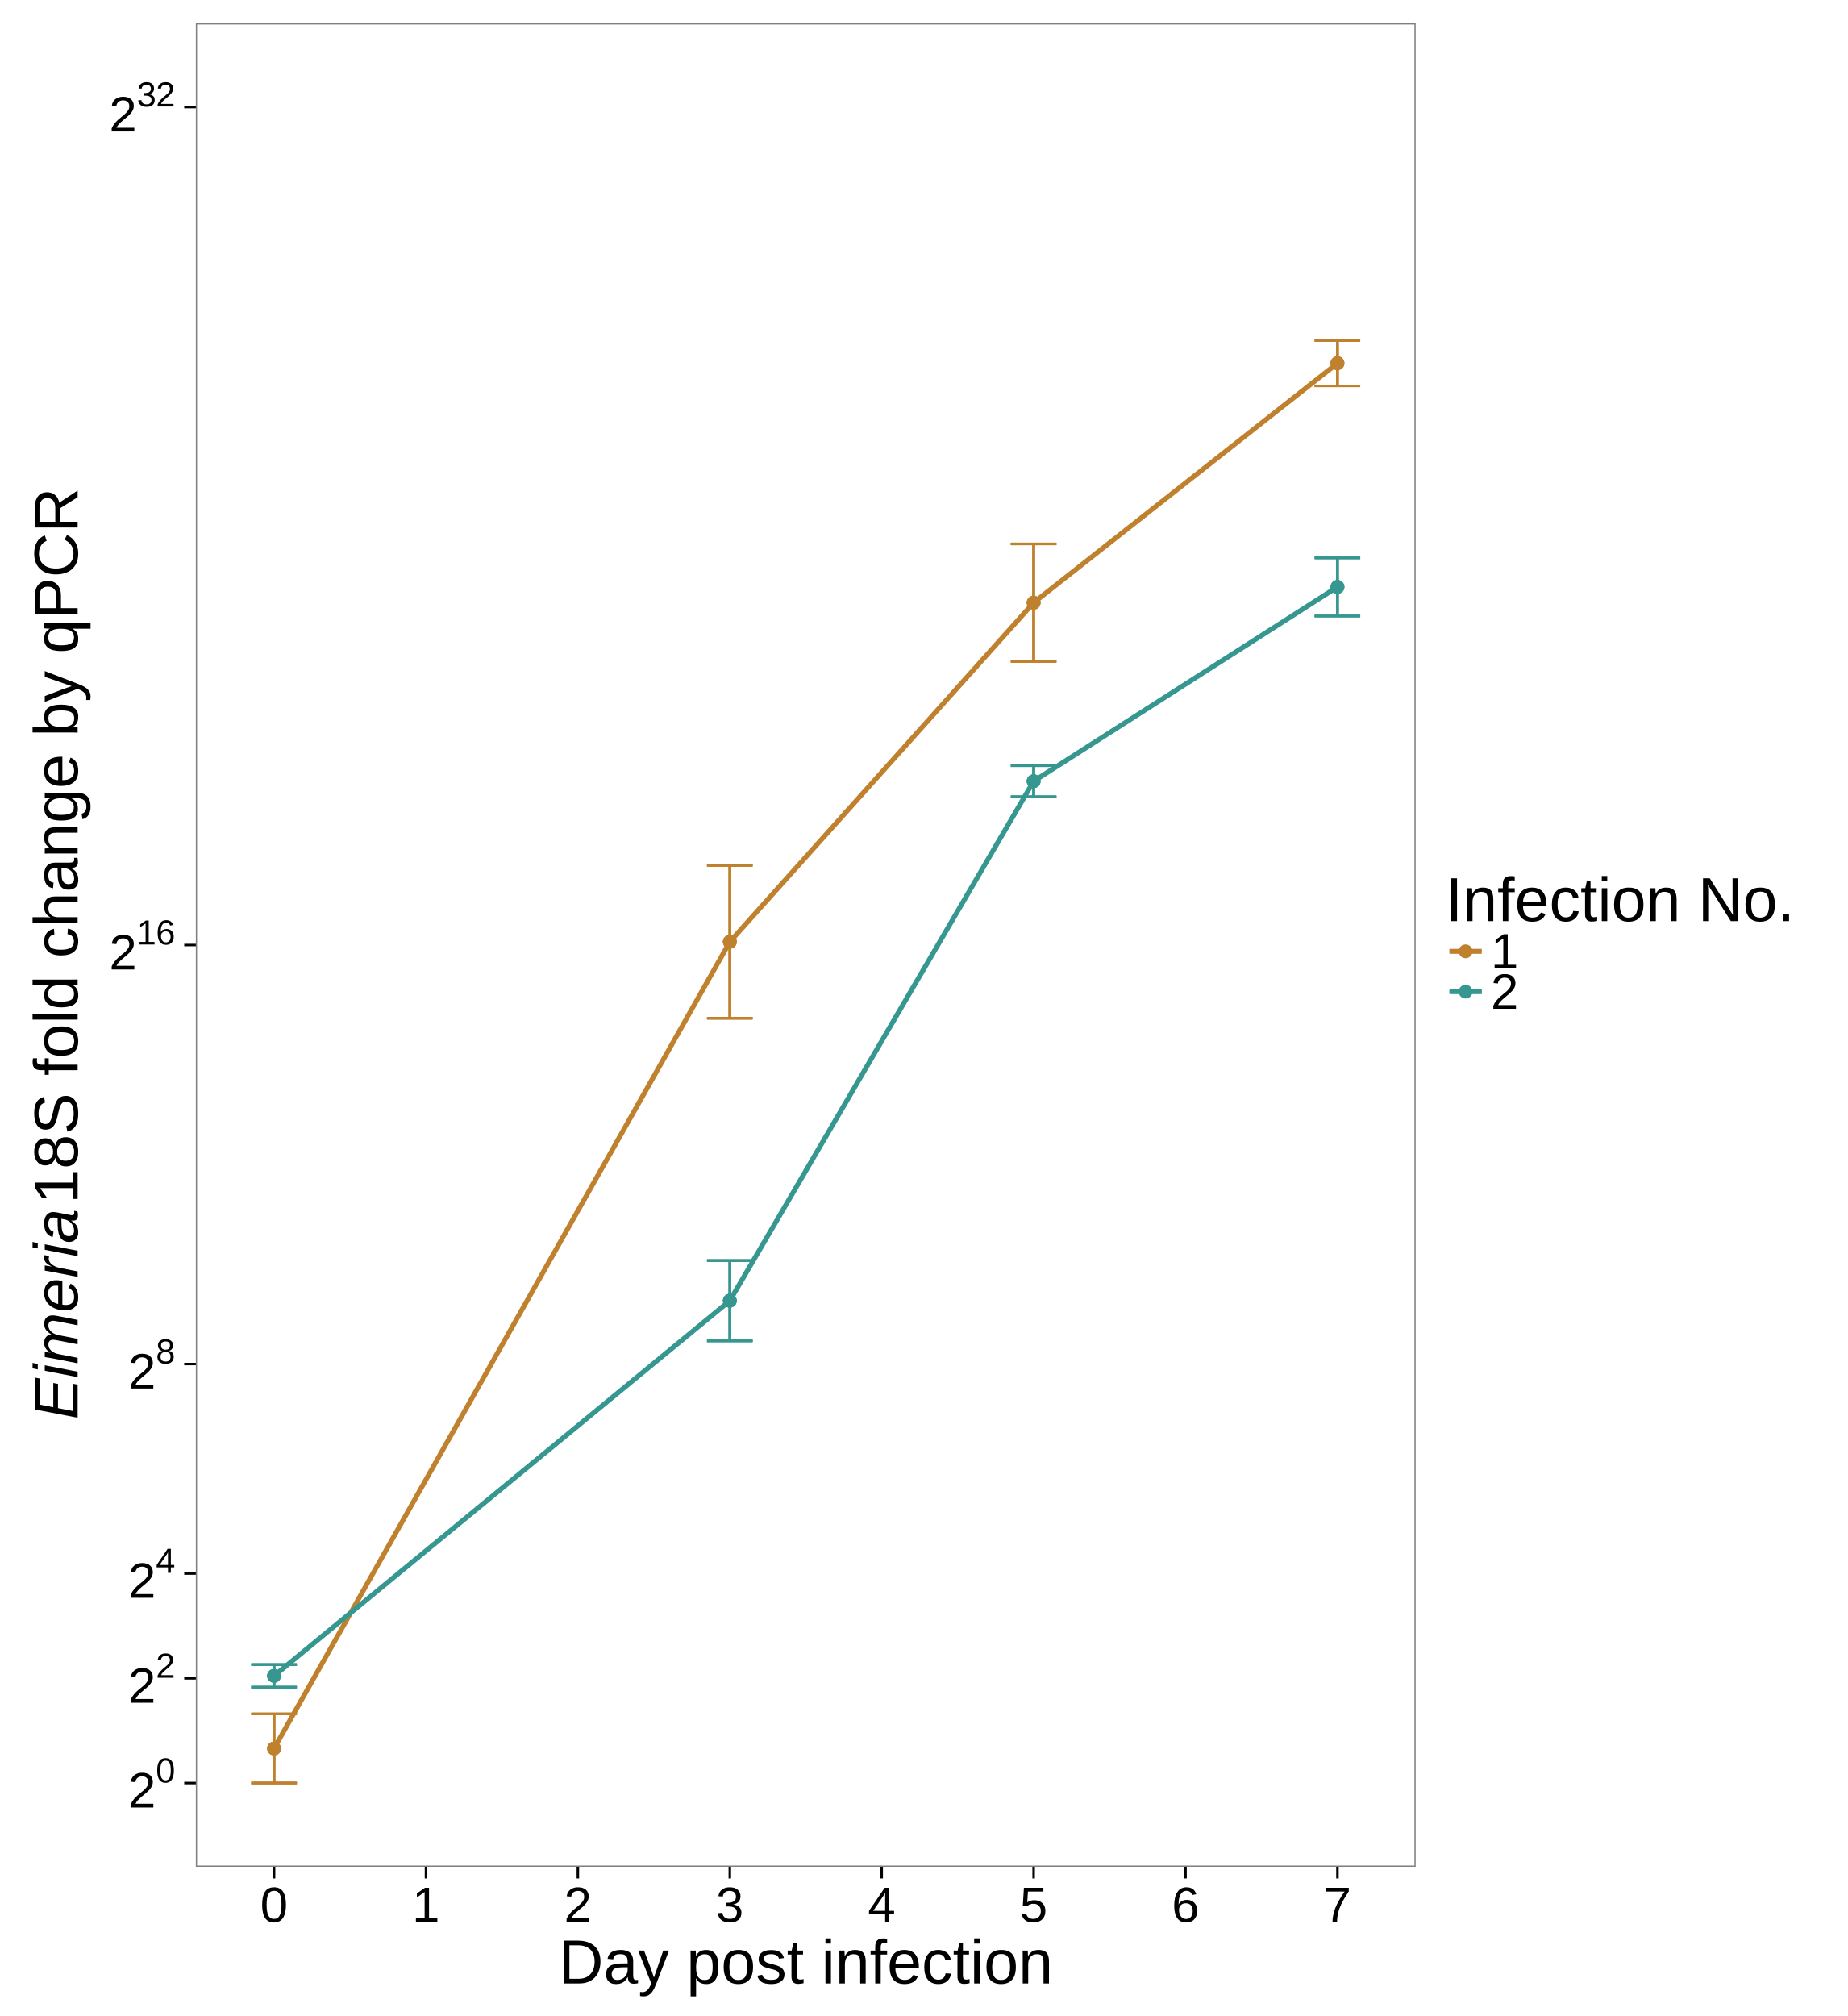
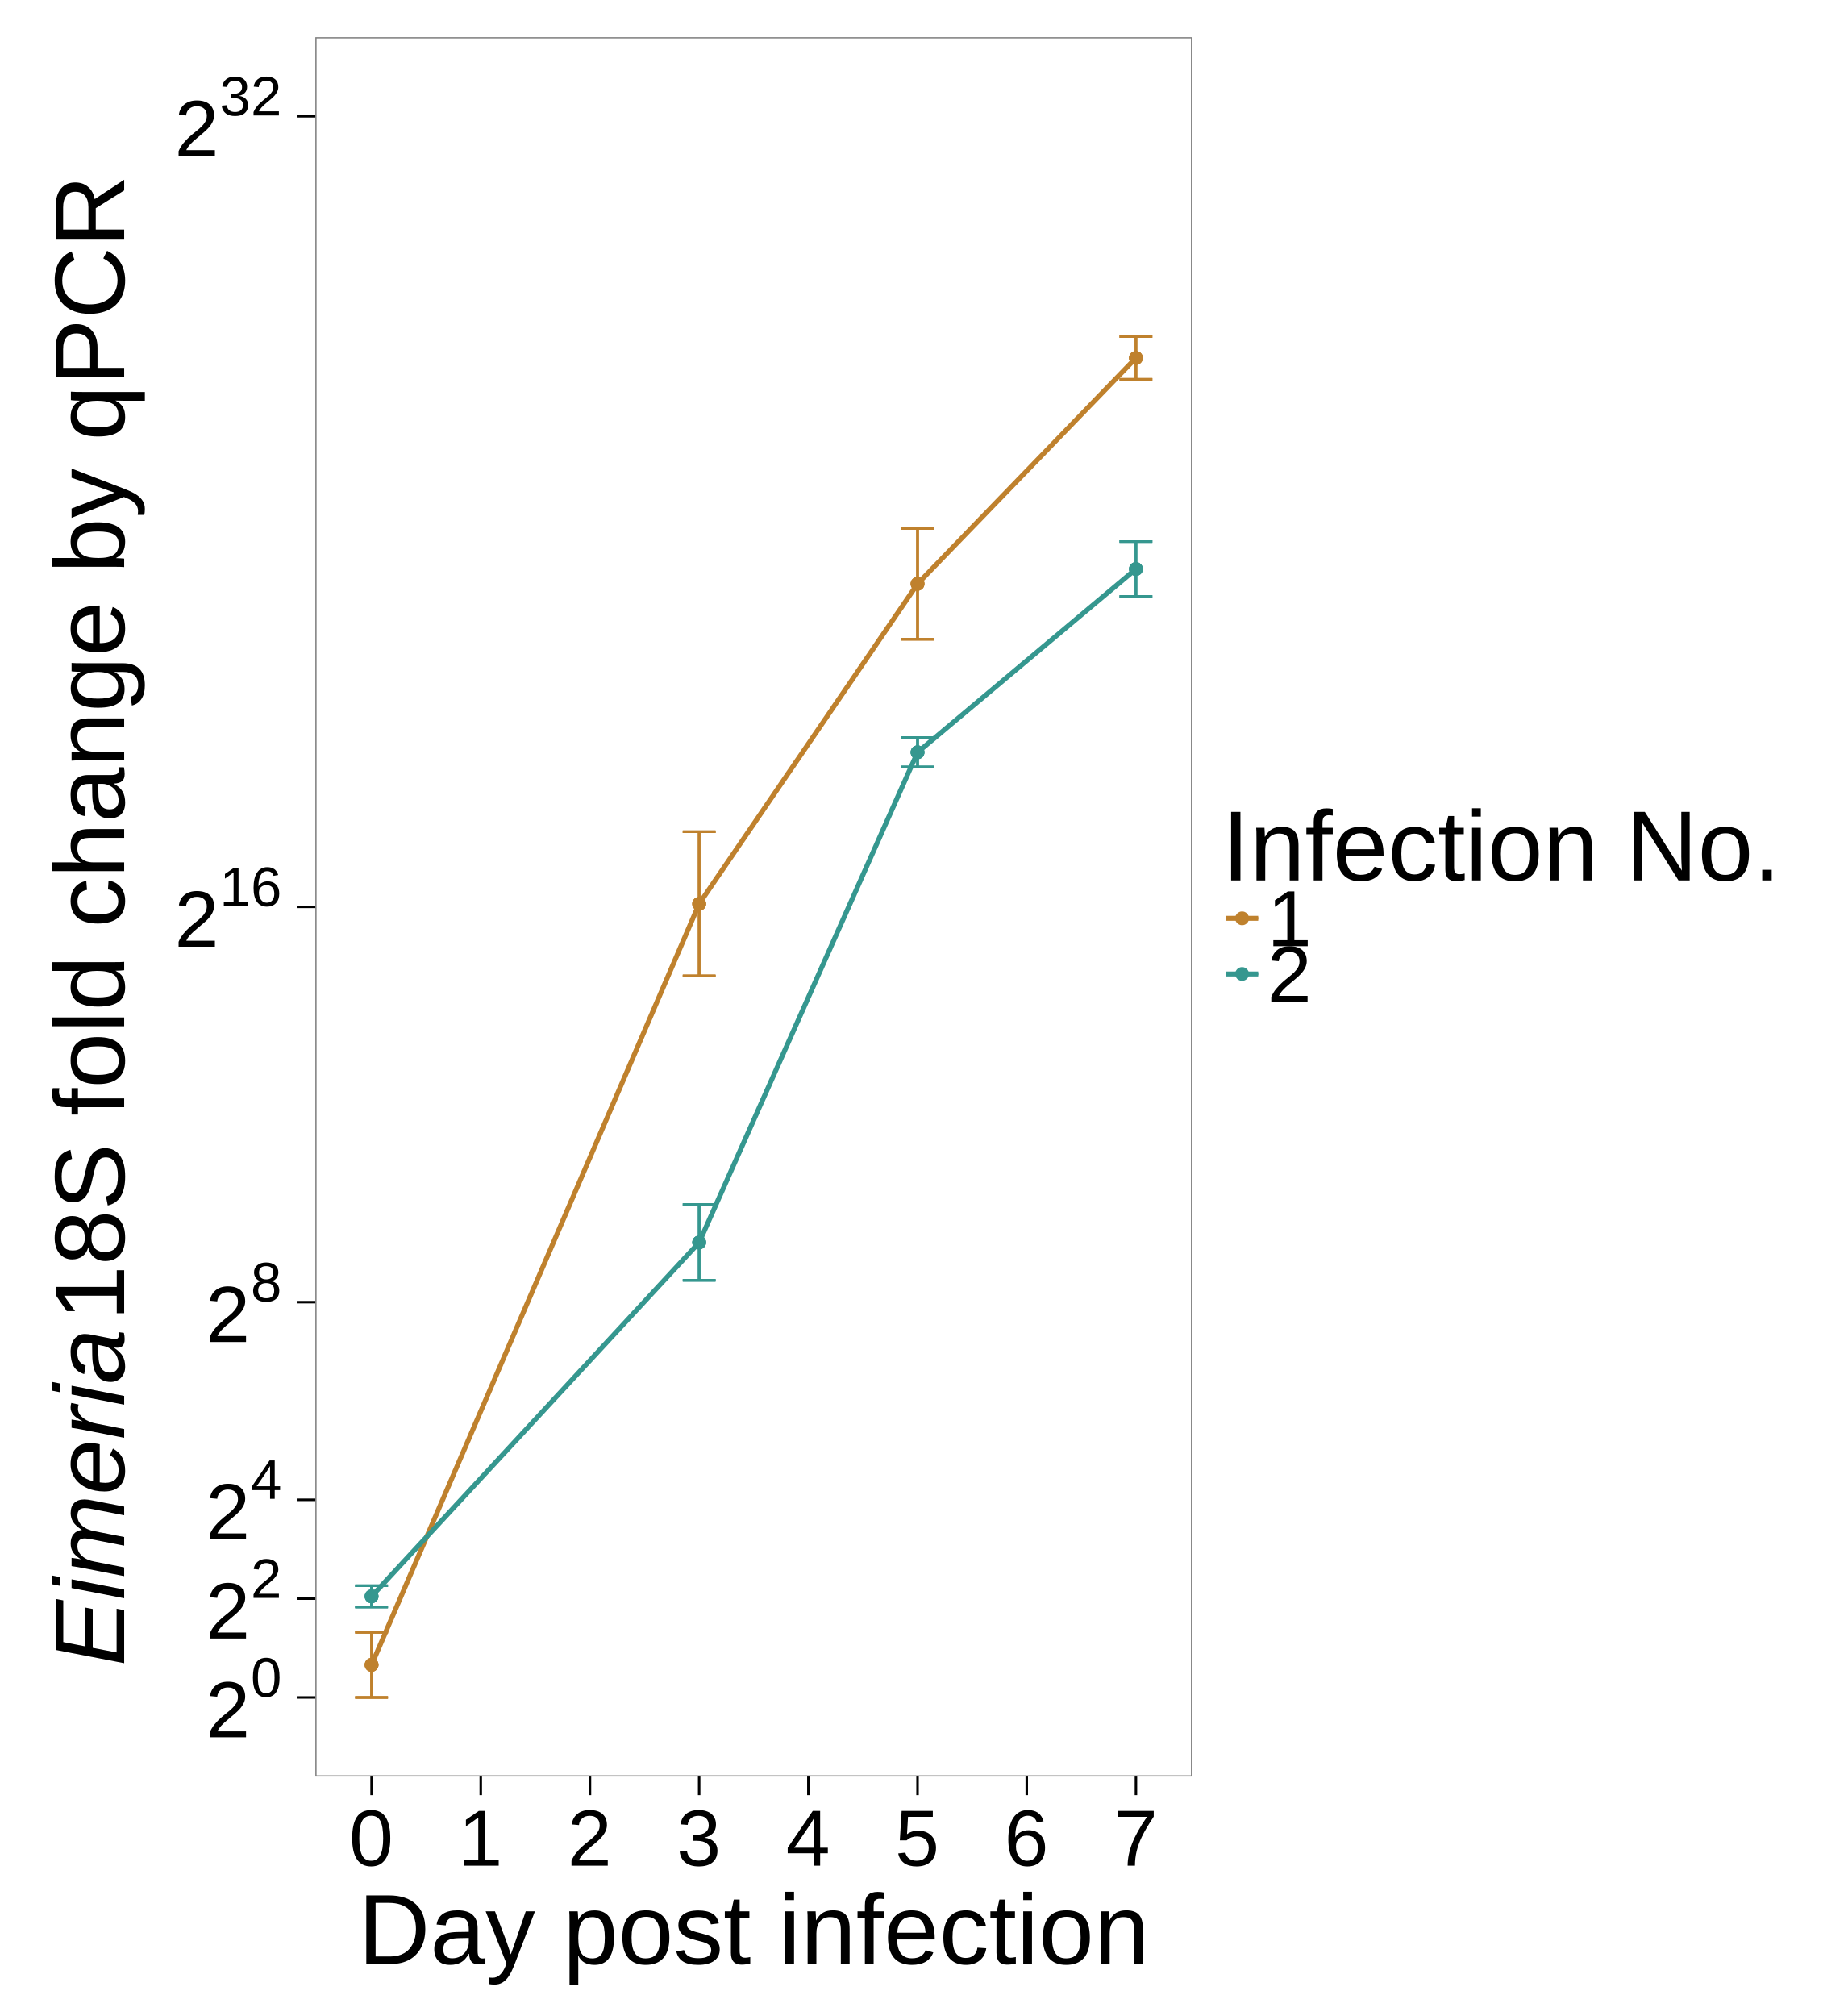
<svg xmlns="http://www.w3.org/2000/svg" viewBox="0 0 792.00 864.00">
  <defs>
    <style type="text/css">
    line, polyline, path, rect, circle {
      fill: none;
      stroke: #000000;
      stroke-linecap: round;
      stroke-linejoin: round;
      stroke-miterlimit: 10.00;
    }
  </style>
  </defs>
  <rect width="100%" height="100%" style="stroke: none; fill: #FFFFFF;" />
  <rect x="0.00" y="0.00" width="792.00" height="864.00" style="stroke-width: 1.07; stroke: #FFFFFF; fill: #FFFFFF;" />
  <defs>
    <clipPath id="cp1">
-       <rect x="83.94" y="9.96" width="522.87" height="790.11" />
+       <rect x="135.16" y="15.94" width="375.85" height="745.44" />
    </clipPath>
  </defs>
-   <rect x="83.94" y="9.96" width="522.87" height="790.11" style="stroke-width: 1.07; stroke: none; fill: #FFFFFF;" clip-path="url(#cp1)" />
-   <polyline points="107.70,734.53 127.24,734.53 " style="stroke-width: 1.07; stroke: #BF812D; stroke-linecap: butt;" clip-path="url(#cp1)" />
-   <polyline points="117.47,734.53 117.47,764.15 " style="stroke-width: 1.07; stroke: #BF812D; stroke-linecap: butt;" clip-path="url(#cp1)" />
-   <polyline points="107.70,764.15 127.24,764.15 " style="stroke-width: 1.07; stroke: #BF812D; stroke-linecap: butt;" clip-path="url(#cp1)" />
-   <polyline points="107.70,734.53 127.24,734.53 " style="stroke-width: 1.07; stroke: #BF812D; stroke-linecap: butt;" clip-path="url(#cp1)" />
-   <polyline points="117.47,734.53 117.47,764.15 " style="stroke-width: 1.07; stroke: #BF812D; stroke-linecap: butt;" clip-path="url(#cp1)" />
-   <polyline points="107.70,764.15 127.24,764.15 " style="stroke-width: 1.07; stroke: #BF812D; stroke-linecap: butt;" clip-path="url(#cp1)" />
-   <polyline points="107.70,734.53 127.24,734.53 " style="stroke-width: 1.07; stroke: #BF812D; stroke-linecap: butt;" clip-path="url(#cp1)" />
-   <polyline points="117.47,734.53 117.47,764.15 " style="stroke-width: 1.07; stroke: #BF812D; stroke-linecap: butt;" clip-path="url(#cp1)" />
-   <polyline points="107.70,764.15 127.24,764.15 " style="stroke-width: 1.07; stroke: #BF812D; stroke-linecap: butt;" clip-path="url(#cp1)" />
-   <polyline points="107.70,713.39 127.24,713.39 " style="stroke-width: 1.07; stroke: #35978F; stroke-linecap: butt;" clip-path="url(#cp1)" />
-   <polyline points="117.47,713.39 117.47,723.06 " style="stroke-width: 1.07; stroke: #35978F; stroke-linecap: butt;" clip-path="url(#cp1)" />
-   <polyline points="107.70,723.06 127.24,723.06 " style="stroke-width: 1.07; stroke: #35978F; stroke-linecap: butt;" clip-path="url(#cp1)" />
-   <polyline points="107.70,713.39 127.24,713.39 " style="stroke-width: 1.07; stroke: #35978F; stroke-linecap: butt;" clip-path="url(#cp1)" />
-   <polyline points="117.47,713.39 117.47,723.06 " style="stroke-width: 1.07; stroke: #35978F; stroke-linecap: butt;" clip-path="url(#cp1)" />
-   <polyline points="107.70,723.06 127.24,723.06 " style="stroke-width: 1.07; stroke: #35978F; stroke-linecap: butt;" clip-path="url(#cp1)" />
-   <polyline points="107.70,713.39 127.24,713.39 " style="stroke-width: 1.07; stroke: #35978F; stroke-linecap: butt;" clip-path="url(#cp1)" />
-   <polyline points="117.47,713.39 117.47,723.06 " style="stroke-width: 1.07; stroke: #35978F; stroke-linecap: butt;" clip-path="url(#cp1)" />
-   <polyline points="107.70,723.06 127.24,723.06 " style="stroke-width: 1.07; stroke: #35978F; stroke-linecap: butt;" clip-path="url(#cp1)" />
-   <polyline points="303.05,370.89 322.58,370.89 " style="stroke-width: 1.07; stroke: #BF812D; stroke-linecap: butt;" clip-path="url(#cp1)" />
-   <polyline points="312.82,370.89 312.82,436.40 " style="stroke-width: 1.07; stroke: #BF812D; stroke-linecap: butt;" clip-path="url(#cp1)" />
-   <polyline points="303.05,436.40 322.58,436.40 " style="stroke-width: 1.07; stroke: #BF812D; stroke-linecap: butt;" clip-path="url(#cp1)" />
-   <polyline points="303.05,370.89 322.58,370.89 " style="stroke-width: 1.07; stroke: #BF812D; stroke-linecap: butt;" clip-path="url(#cp1)" />
-   <polyline points="312.82,370.89 312.82,436.40 " style="stroke-width: 1.07; stroke: #BF812D; stroke-linecap: butt;" clip-path="url(#cp1)" />
-   <polyline points="303.05,436.40 322.58,436.40 " style="stroke-width: 1.07; stroke: #BF812D; stroke-linecap: butt;" clip-path="url(#cp1)" />
-   <polyline points="303.05,370.89 322.58,370.89 " style="stroke-width: 1.07; stroke: #BF812D; stroke-linecap: butt;" clip-path="url(#cp1)" />
-   <polyline points="312.82,370.89 312.82,436.40 " style="stroke-width: 1.07; stroke: #BF812D; stroke-linecap: butt;" clip-path="url(#cp1)" />
-   <polyline points="303.05,436.40 322.58,436.40 " style="stroke-width: 1.07; stroke: #BF812D; stroke-linecap: butt;" clip-path="url(#cp1)" />
-   <polyline points="303.05,540.24 322.58,540.24 " style="stroke-width: 1.07; stroke: #35978F; stroke-linecap: butt;" clip-path="url(#cp1)" />
-   <polyline points="312.82,540.24 312.82,574.67 " style="stroke-width: 1.07; stroke: #35978F; stroke-linecap: butt;" clip-path="url(#cp1)" />
-   <polyline points="303.05,574.67 322.58,574.67 " style="stroke-width: 1.07; stroke: #35978F; stroke-linecap: butt;" clip-path="url(#cp1)" />
-   <polyline points="303.05,540.24 322.58,540.24 " style="stroke-width: 1.07; stroke: #35978F; stroke-linecap: butt;" clip-path="url(#cp1)" />
-   <polyline points="312.82,540.24 312.82,574.67 " style="stroke-width: 1.07; stroke: #35978F; stroke-linecap: butt;" clip-path="url(#cp1)" />
-   <polyline points="303.05,574.67 322.58,574.67 " style="stroke-width: 1.07; stroke: #35978F; stroke-linecap: butt;" clip-path="url(#cp1)" />
-   <polyline points="303.05,540.24 322.58,540.24 " style="stroke-width: 1.07; stroke: #35978F; stroke-linecap: butt;" clip-path="url(#cp1)" />
-   <polyline points="312.82,540.24 312.82,574.67 " style="stroke-width: 1.07; stroke: #35978F; stroke-linecap: butt;" clip-path="url(#cp1)" />
-   <polyline points="303.05,574.67 322.58,574.67 " style="stroke-width: 1.07; stroke: #35978F; stroke-linecap: butt;" clip-path="url(#cp1)" />
-   <polyline points="433.28,233.11 452.81,233.11 " style="stroke-width: 1.07; stroke: #BF812D; stroke-linecap: butt;" clip-path="url(#cp1)" />
-   <polyline points="443.05,233.11 443.05,283.46 " style="stroke-width: 1.07; stroke: #BF812D; stroke-linecap: butt;" clip-path="url(#cp1)" />
-   <polyline points="433.28,283.46 452.81,283.46 " style="stroke-width: 1.07; stroke: #BF812D; stroke-linecap: butt;" clip-path="url(#cp1)" />
-   <polyline points="433.28,233.11 452.81,233.11 " style="stroke-width: 1.07; stroke: #BF812D; stroke-linecap: butt;" clip-path="url(#cp1)" />
-   <polyline points="443.05,233.11 443.05,283.46 " style="stroke-width: 1.07; stroke: #BF812D; stroke-linecap: butt;" clip-path="url(#cp1)" />
-   <polyline points="433.28,283.46 452.81,283.46 " style="stroke-width: 1.07; stroke: #BF812D; stroke-linecap: butt;" clip-path="url(#cp1)" />
-   <polyline points="433.28,233.11 452.81,233.11 " style="stroke-width: 1.07; stroke: #BF812D; stroke-linecap: butt;" clip-path="url(#cp1)" />
-   <polyline points="443.05,233.11 443.05,283.46 " style="stroke-width: 1.07; stroke: #BF812D; stroke-linecap: butt;" clip-path="url(#cp1)" />
-   <polyline points="433.28,283.46 452.81,283.46 " style="stroke-width: 1.07; stroke: #BF812D; stroke-linecap: butt;" clip-path="url(#cp1)" />
-   <polyline points="433.28,328.15 452.81,328.15 " style="stroke-width: 1.07; stroke: #35978F; stroke-linecap: butt;" clip-path="url(#cp1)" />
-   <polyline points="443.05,328.15 443.05,341.47 " style="stroke-width: 1.07; stroke: #35978F; stroke-linecap: butt;" clip-path="url(#cp1)" />
-   <polyline points="433.28,341.47 452.81,341.47 " style="stroke-width: 1.07; stroke: #35978F; stroke-linecap: butt;" clip-path="url(#cp1)" />
-   <polyline points="433.28,328.15 452.81,328.15 " style="stroke-width: 1.07; stroke: #35978F; stroke-linecap: butt;" clip-path="url(#cp1)" />
-   <polyline points="443.05,328.15 443.05,341.47 " style="stroke-width: 1.07; stroke: #35978F; stroke-linecap: butt;" clip-path="url(#cp1)" />
-   <polyline points="433.28,341.47 452.81,341.47 " style="stroke-width: 1.07; stroke: #35978F; stroke-linecap: butt;" clip-path="url(#cp1)" />
-   <polyline points="433.28,328.15 452.81,328.15 " style="stroke-width: 1.07; stroke: #35978F; stroke-linecap: butt;" clip-path="url(#cp1)" />
-   <polyline points="443.05,328.15 443.05,341.47 " style="stroke-width: 1.07; stroke: #35978F; stroke-linecap: butt;" clip-path="url(#cp1)" />
-   <polyline points="433.28,341.47 452.81,341.47 " style="stroke-width: 1.07; stroke: #35978F; stroke-linecap: butt;" clip-path="url(#cp1)" />
-   <polyline points="563.51,145.96 583.04,145.96 " style="stroke-width: 1.07; stroke: #BF812D; stroke-linecap: butt;" clip-path="url(#cp1)" />
-   <polyline points="573.28,145.96 573.28,165.38 " style="stroke-width: 1.07; stroke: #BF812D; stroke-linecap: butt;" clip-path="url(#cp1)" />
-   <polyline points="563.51,165.38 583.04,165.38 " style="stroke-width: 1.07; stroke: #BF812D; stroke-linecap: butt;" clip-path="url(#cp1)" />
-   <polyline points="563.51,145.96 583.04,145.96 " style="stroke-width: 1.07; stroke: #BF812D; stroke-linecap: butt;" clip-path="url(#cp1)" />
-   <polyline points="573.28,145.96 573.28,165.38 " style="stroke-width: 1.07; stroke: #BF812D; stroke-linecap: butt;" clip-path="url(#cp1)" />
-   <polyline points="563.51,165.38 583.04,165.38 " style="stroke-width: 1.07; stroke: #BF812D; stroke-linecap: butt;" clip-path="url(#cp1)" />
-   <polyline points="563.51,145.96 583.04,145.96 " style="stroke-width: 1.07; stroke: #BF812D; stroke-linecap: butt;" clip-path="url(#cp1)" />
-   <polyline points="573.28,145.96 573.28,165.38 " style="stroke-width: 1.07; stroke: #BF812D; stroke-linecap: butt;" clip-path="url(#cp1)" />
-   <polyline points="563.51,165.38 583.04,165.38 " style="stroke-width: 1.07; stroke: #BF812D; stroke-linecap: butt;" clip-path="url(#cp1)" />
-   <polyline points="563.51,239.07 583.04,239.07 " style="stroke-width: 1.07; stroke: #35978F; stroke-linecap: butt;" clip-path="url(#cp1)" />
-   <polyline points="573.28,239.07 573.28,264.02 " style="stroke-width: 1.07; stroke: #35978F; stroke-linecap: butt;" clip-path="url(#cp1)" />
-   <polyline points="563.51,264.02 583.04,264.02 " style="stroke-width: 1.07; stroke: #35978F; stroke-linecap: butt;" clip-path="url(#cp1)" />
-   <polyline points="563.51,239.07 583.04,239.07 " style="stroke-width: 1.07; stroke: #35978F; stroke-linecap: butt;" clip-path="url(#cp1)" />
-   <polyline points="573.28,239.07 573.28,264.02 " style="stroke-width: 1.07; stroke: #35978F; stroke-linecap: butt;" clip-path="url(#cp1)" />
-   <polyline points="563.51,264.02 583.04,264.02 " style="stroke-width: 1.07; stroke: #35978F; stroke-linecap: butt;" clip-path="url(#cp1)" />
-   <polyline points="563.51,239.07 583.04,239.07 " style="stroke-width: 1.07; stroke: #35978F; stroke-linecap: butt;" clip-path="url(#cp1)" />
-   <polyline points="573.28,239.07 573.28,264.02 " style="stroke-width: 1.07; stroke: #35978F; stroke-linecap: butt;" clip-path="url(#cp1)" />
-   <polyline points="563.51,264.02 583.04,264.02 " style="stroke-width: 1.07; stroke: #35978F; stroke-linecap: butt;" clip-path="url(#cp1)" />
-   <circle cx="117.47" cy="749.34" r="1.95pt" style="stroke-width: 0.71; stroke: #BF812D; fill: #BF812D;" clip-path="url(#cp1)" />
-   <circle cx="117.47" cy="749.34" r="1.95pt" style="stroke-width: 0.71; stroke: #BF812D; fill: #BF812D;" clip-path="url(#cp1)" />
-   <circle cx="117.47" cy="749.34" r="1.95pt" style="stroke-width: 0.71; stroke: #BF812D; fill: #BF812D;" clip-path="url(#cp1)" />
-   <circle cx="117.47" cy="718.22" r="1.95pt" style="stroke-width: 0.71; stroke: #35978F; fill: #35978F;" clip-path="url(#cp1)" />
-   <circle cx="117.47" cy="718.22" r="1.95pt" style="stroke-width: 0.71; stroke: #35978F; fill: #35978F;" clip-path="url(#cp1)" />
-   <circle cx="117.47" cy="718.22" r="1.95pt" style="stroke-width: 0.71; stroke: #35978F; fill: #35978F;" clip-path="url(#cp1)" />
-   <circle cx="312.82" cy="403.65" r="1.95pt" style="stroke-width: 0.71; stroke: #BF812D; fill: #BF812D;" clip-path="url(#cp1)" />
-   <circle cx="312.82" cy="403.65" r="1.95pt" style="stroke-width: 0.71; stroke: #BF812D; fill: #BF812D;" clip-path="url(#cp1)" />
-   <circle cx="312.82" cy="403.65" r="1.95pt" style="stroke-width: 0.71; stroke: #BF812D; fill: #BF812D;" clip-path="url(#cp1)" />
-   <circle cx="312.82" cy="557.46" r="1.95pt" style="stroke-width: 0.71; stroke: #35978F; fill: #35978F;" clip-path="url(#cp1)" />
-   <circle cx="312.82" cy="557.46" r="1.95pt" style="stroke-width: 0.71; stroke: #35978F; fill: #35978F;" clip-path="url(#cp1)" />
-   <circle cx="312.82" cy="557.46" r="1.95pt" style="stroke-width: 0.71; stroke: #35978F; fill: #35978F;" clip-path="url(#cp1)" />
-   <circle cx="443.05" cy="258.29" r="1.95pt" style="stroke-width: 0.71; stroke: #BF812D; fill: #BF812D;" clip-path="url(#cp1)" />
-   <circle cx="443.05" cy="258.29" r="1.95pt" style="stroke-width: 0.71; stroke: #BF812D; fill: #BF812D;" clip-path="url(#cp1)" />
-   <circle cx="443.05" cy="258.29" r="1.95pt" style="stroke-width: 0.71; stroke: #BF812D; fill: #BF812D;" clip-path="url(#cp1)" />
-   <circle cx="443.05" cy="334.81" r="1.95pt" style="stroke-width: 0.71; stroke: #35978F; fill: #35978F;" clip-path="url(#cp1)" />
-   <circle cx="443.05" cy="334.81" r="1.95pt" style="stroke-width: 0.71; stroke: #35978F; fill: #35978F;" clip-path="url(#cp1)" />
-   <circle cx="443.05" cy="334.81" r="1.95pt" style="stroke-width: 0.71; stroke: #35978F; fill: #35978F;" clip-path="url(#cp1)" />
-   <circle cx="573.28" cy="155.67" r="1.95pt" style="stroke-width: 0.71; stroke: #BF812D; fill: #BF812D;" clip-path="url(#cp1)" />
-   <circle cx="573.28" cy="155.67" r="1.95pt" style="stroke-width: 0.71; stroke: #BF812D; fill: #BF812D;" clip-path="url(#cp1)" />
-   <circle cx="573.28" cy="155.67" r="1.95pt" style="stroke-width: 0.71; stroke: #BF812D; fill: #BF812D;" clip-path="url(#cp1)" />
-   <circle cx="573.28" cy="251.54" r="1.95pt" style="stroke-width: 0.71; stroke: #35978F; fill: #35978F;" clip-path="url(#cp1)" />
-   <circle cx="573.28" cy="251.54" r="1.95pt" style="stroke-width: 0.71; stroke: #35978F; fill: #35978F;" clip-path="url(#cp1)" />
-   <circle cx="573.28" cy="251.54" r="1.95pt" style="stroke-width: 0.71; stroke: #35978F; fill: #35978F;" clip-path="url(#cp1)" />
-   <polyline points="117.47,749.34 117.47,749.34 117.47,749.34 312.82,403.65 312.82,403.65 312.82,403.65 443.05,258.29 443.05,258.29 443.05,258.29 573.28,155.67 573.28,155.67 573.28,155.67 " style="stroke-width: 2.13; stroke: #BF812D; stroke-linecap: butt;" clip-path="url(#cp1)" />
-   <polyline points="117.47,718.22 117.47,718.22 117.47,718.22 312.82,557.46 312.82,557.46 312.82,557.46 443.05,334.81 443.05,334.81 443.05,334.81 573.28,251.54 573.28,251.54 573.28,251.54 " style="stroke-width: 2.13; stroke: #35978F; stroke-linecap: butt;" clip-path="url(#cp1)" />
-   <rect x="83.94" y="9.96" width="522.87" height="790.11" style="stroke-width: 1.07; stroke: #7F7F7F;" clip-path="url(#cp1)" />
+   <rect x="135.16" y="15.94" width="375.85" height="745.44" style="stroke-width: 1.07; stroke: none; fill: #FFFFFF;" clip-path="url(#cp1)" />
+   <polyline points="152.24,699.54 166.29,699.54 " style="stroke-width: 1.07; stroke: #BF812D; stroke-linecap: butt;" clip-path="url(#cp1)" />
+   <polyline points="159.27,699.54 159.27,727.49 " style="stroke-width: 1.07; stroke: #BF812D; stroke-linecap: butt;" clip-path="url(#cp1)" />
+   <polyline points="152.24,727.49 166.29,727.49 " style="stroke-width: 1.07; stroke: #BF812D; stroke-linecap: butt;" clip-path="url(#cp1)" />
+   <polyline points="152.24,699.54 166.29,699.54 " style="stroke-width: 1.07; stroke: #BF812D; stroke-linecap: butt;" clip-path="url(#cp1)" />
+   <polyline points="159.27,699.54 159.27,727.49 " style="stroke-width: 1.07; stroke: #BF812D; stroke-linecap: butt;" clip-path="url(#cp1)" />
+   <polyline points="152.24,727.49 166.29,727.49 " style="stroke-width: 1.07; stroke: #BF812D; stroke-linecap: butt;" clip-path="url(#cp1)" />
+   <polyline points="152.24,699.54 166.29,699.54 " style="stroke-width: 1.07; stroke: #BF812D; stroke-linecap: butt;" clip-path="url(#cp1)" />
+   <polyline points="159.27,699.54 159.27,727.49 " style="stroke-width: 1.07; stroke: #BF812D; stroke-linecap: butt;" clip-path="url(#cp1)" />
+   <polyline points="152.24,727.49 166.29,727.49 " style="stroke-width: 1.07; stroke: #BF812D; stroke-linecap: butt;" clip-path="url(#cp1)" />
+   <polyline points="152.24,679.59 166.29,679.59 " style="stroke-width: 1.07; stroke: #35978F; stroke-linecap: butt;" clip-path="url(#cp1)" />
+   <polyline points="159.27,679.59 159.27,688.71 " style="stroke-width: 1.07; stroke: #35978F; stroke-linecap: butt;" clip-path="url(#cp1)" />
+   <polyline points="152.24,688.71 166.29,688.71 " style="stroke-width: 1.07; stroke: #35978F; stroke-linecap: butt;" clip-path="url(#cp1)" />
+   <polyline points="152.24,679.59 166.29,679.59 " style="stroke-width: 1.07; stroke: #35978F; stroke-linecap: butt;" clip-path="url(#cp1)" />
+   <polyline points="159.27,679.59 159.27,688.71 " style="stroke-width: 1.07; stroke: #35978F; stroke-linecap: butt;" clip-path="url(#cp1)" />
+   <polyline points="152.24,688.71 166.29,688.71 " style="stroke-width: 1.07; stroke: #35978F; stroke-linecap: butt;" clip-path="url(#cp1)" />
+   <polyline points="152.24,679.59 166.29,679.59 " style="stroke-width: 1.07; stroke: #35978F; stroke-linecap: butt;" clip-path="url(#cp1)" />
+   <polyline points="159.27,679.59 159.27,688.71 " style="stroke-width: 1.07; stroke: #35978F; stroke-linecap: butt;" clip-path="url(#cp1)" />
+   <polyline points="152.24,688.71 166.29,688.71 " style="stroke-width: 1.07; stroke: #35978F; stroke-linecap: butt;" clip-path="url(#cp1)" />
+   <polyline points="292.66,356.46 306.70,356.46 " style="stroke-width: 1.07; stroke: #BF812D; stroke-linecap: butt;" clip-path="url(#cp1)" />
+   <polyline points="299.68,356.46 299.68,418.26 " style="stroke-width: 1.07; stroke: #BF812D; stroke-linecap: butt;" clip-path="url(#cp1)" />
+   <polyline points="292.66,418.26 306.70,418.26 " style="stroke-width: 1.07; stroke: #BF812D; stroke-linecap: butt;" clip-path="url(#cp1)" />
+   <polyline points="292.66,356.46 306.70,356.46 " style="stroke-width: 1.07; stroke: #BF812D; stroke-linecap: butt;" clip-path="url(#cp1)" />
+   <polyline points="299.68,356.46 299.68,418.26 " style="stroke-width: 1.07; stroke: #BF812D; stroke-linecap: butt;" clip-path="url(#cp1)" />
+   <polyline points="292.66,418.26 306.70,418.26 " style="stroke-width: 1.07; stroke: #BF812D; stroke-linecap: butt;" clip-path="url(#cp1)" />
+   <polyline points="292.66,356.46 306.70,356.46 " style="stroke-width: 1.07; stroke: #BF812D; stroke-linecap: butt;" clip-path="url(#cp1)" />
+   <polyline points="299.68,356.46 299.68,418.26 " style="stroke-width: 1.07; stroke: #BF812D; stroke-linecap: butt;" clip-path="url(#cp1)" />
+   <polyline points="292.66,418.26 306.70,418.26 " style="stroke-width: 1.07; stroke: #BF812D; stroke-linecap: butt;" clip-path="url(#cp1)" />
+   <polyline points="292.66,516.24 306.70,516.24 " style="stroke-width: 1.07; stroke: #35978F; stroke-linecap: butt;" clip-path="url(#cp1)" />
+   <polyline points="299.68,516.24 299.68,548.72 " style="stroke-width: 1.07; stroke: #35978F; stroke-linecap: butt;" clip-path="url(#cp1)" />
+   <polyline points="292.66,548.72 306.70,548.72 " style="stroke-width: 1.07; stroke: #35978F; stroke-linecap: butt;" clip-path="url(#cp1)" />
+   <polyline points="292.66,516.24 306.70,516.24 " style="stroke-width: 1.07; stroke: #35978F; stroke-linecap: butt;" clip-path="url(#cp1)" />
+   <polyline points="299.68,516.24 299.68,548.72 " style="stroke-width: 1.07; stroke: #35978F; stroke-linecap: butt;" clip-path="url(#cp1)" />
+   <polyline points="292.66,548.72 306.70,548.72 " style="stroke-width: 1.07; stroke: #35978F; stroke-linecap: butt;" clip-path="url(#cp1)" />
+   <polyline points="292.66,516.24 306.70,516.24 " style="stroke-width: 1.07; stroke: #35978F; stroke-linecap: butt;" clip-path="url(#cp1)" />
+   <polyline points="299.68,516.24 299.68,548.72 " style="stroke-width: 1.07; stroke: #35978F; stroke-linecap: butt;" clip-path="url(#cp1)" />
+   <polyline points="292.66,548.72 306.70,548.72 " style="stroke-width: 1.07; stroke: #35978F; stroke-linecap: butt;" clip-path="url(#cp1)" />
+   <polyline points="386.27,226.47 400.31,226.47 " style="stroke-width: 1.07; stroke: #BF812D; stroke-linecap: butt;" clip-path="url(#cp1)" />
+   <polyline points="393.29,226.47 393.29,273.97 " style="stroke-width: 1.07; stroke: #BF812D; stroke-linecap: butt;" clip-path="url(#cp1)" />
+   <polyline points="386.27,273.97 400.31,273.97 " style="stroke-width: 1.07; stroke: #BF812D; stroke-linecap: butt;" clip-path="url(#cp1)" />
+   <polyline points="386.27,226.47 400.31,226.47 " style="stroke-width: 1.07; stroke: #BF812D; stroke-linecap: butt;" clip-path="url(#cp1)" />
+   <polyline points="393.29,226.47 393.29,273.97 " style="stroke-width: 1.07; stroke: #BF812D; stroke-linecap: butt;" clip-path="url(#cp1)" />
+   <polyline points="386.27,273.97 400.31,273.97 " style="stroke-width: 1.07; stroke: #BF812D; stroke-linecap: butt;" clip-path="url(#cp1)" />
+   <polyline points="386.27,226.47 400.31,226.47 " style="stroke-width: 1.07; stroke: #BF812D; stroke-linecap: butt;" clip-path="url(#cp1)" />
+   <polyline points="393.29,226.47 393.29,273.97 " style="stroke-width: 1.07; stroke: #BF812D; stroke-linecap: butt;" clip-path="url(#cp1)" />
+   <polyline points="386.27,273.97 400.31,273.97 " style="stroke-width: 1.07; stroke: #BF812D; stroke-linecap: butt;" clip-path="url(#cp1)" />
+   <polyline points="386.27,316.13 400.31,316.13 " style="stroke-width: 1.07; stroke: #35978F; stroke-linecap: butt;" clip-path="url(#cp1)" />
+   <polyline points="393.29,316.13 393.29,328.71 " style="stroke-width: 1.07; stroke: #35978F; stroke-linecap: butt;" clip-path="url(#cp1)" />
+   <polyline points="386.27,328.71 400.31,328.71 " style="stroke-width: 1.07; stroke: #35978F; stroke-linecap: butt;" clip-path="url(#cp1)" />
+   <polyline points="386.27,316.13 400.31,316.13 " style="stroke-width: 1.07; stroke: #35978F; stroke-linecap: butt;" clip-path="url(#cp1)" />
+   <polyline points="393.29,316.13 393.29,328.71 " style="stroke-width: 1.07; stroke: #35978F; stroke-linecap: butt;" clip-path="url(#cp1)" />
+   <polyline points="386.27,328.71 400.31,328.71 " style="stroke-width: 1.07; stroke: #35978F; stroke-linecap: butt;" clip-path="url(#cp1)" />
+   <polyline points="386.27,316.13 400.31,316.13 " style="stroke-width: 1.07; stroke: #35978F; stroke-linecap: butt;" clip-path="url(#cp1)" />
+   <polyline points="393.29,316.13 393.29,328.71 " style="stroke-width: 1.07; stroke: #35978F; stroke-linecap: butt;" clip-path="url(#cp1)" />
+   <polyline points="386.27,328.71 400.31,328.71 " style="stroke-width: 1.07; stroke: #35978F; stroke-linecap: butt;" clip-path="url(#cp1)" />
+   <polyline points="479.88,144.25 493.92,144.25 " style="stroke-width: 1.07; stroke: #BF812D; stroke-linecap: butt;" clip-path="url(#cp1)" />
+   <polyline points="486.90,144.25 486.90,162.57 " style="stroke-width: 1.07; stroke: #BF812D; stroke-linecap: butt;" clip-path="url(#cp1)" />
+   <polyline points="479.88,162.57 493.92,162.57 " style="stroke-width: 1.07; stroke: #BF812D; stroke-linecap: butt;" clip-path="url(#cp1)" />
+   <polyline points="479.88,144.25 493.92,144.25 " style="stroke-width: 1.07; stroke: #BF812D; stroke-linecap: butt;" clip-path="url(#cp1)" />
+   <polyline points="486.90,144.25 486.90,162.57 " style="stroke-width: 1.07; stroke: #BF812D; stroke-linecap: butt;" clip-path="url(#cp1)" />
+   <polyline points="479.88,162.57 493.92,162.57 " style="stroke-width: 1.07; stroke: #BF812D; stroke-linecap: butt;" clip-path="url(#cp1)" />
+   <polyline points="479.88,144.25 493.92,144.25 " style="stroke-width: 1.07; stroke: #BF812D; stroke-linecap: butt;" clip-path="url(#cp1)" />
+   <polyline points="486.90,144.25 486.90,162.57 " style="stroke-width: 1.07; stroke: #BF812D; stroke-linecap: butt;" clip-path="url(#cp1)" />
+   <polyline points="479.88,162.57 493.92,162.57 " style="stroke-width: 1.07; stroke: #BF812D; stroke-linecap: butt;" clip-path="url(#cp1)" />
+   <polyline points="479.88,232.09 493.92,232.09 " style="stroke-width: 1.07; stroke: #35978F; stroke-linecap: butt;" clip-path="url(#cp1)" />
+   <polyline points="486.90,232.09 486.90,255.63 " style="stroke-width: 1.07; stroke: #35978F; stroke-linecap: butt;" clip-path="url(#cp1)" />
+   <polyline points="479.88,255.63 493.92,255.63 " style="stroke-width: 1.07; stroke: #35978F; stroke-linecap: butt;" clip-path="url(#cp1)" />
+   <polyline points="479.88,232.09 493.92,232.09 " style="stroke-width: 1.07; stroke: #35978F; stroke-linecap: butt;" clip-path="url(#cp1)" />
+   <polyline points="486.90,232.09 486.90,255.63 " style="stroke-width: 1.07; stroke: #35978F; stroke-linecap: butt;" clip-path="url(#cp1)" />
+   <polyline points="479.88,255.63 493.92,255.63 " style="stroke-width: 1.07; stroke: #35978F; stroke-linecap: butt;" clip-path="url(#cp1)" />
+   <polyline points="479.88,232.09 493.92,232.09 " style="stroke-width: 1.07; stroke: #35978F; stroke-linecap: butt;" clip-path="url(#cp1)" />
+   <polyline points="486.90,232.09 486.90,255.63 " style="stroke-width: 1.07; stroke: #35978F; stroke-linecap: butt;" clip-path="url(#cp1)" />
+   <polyline points="479.88,255.63 493.92,255.63 " style="stroke-width: 1.07; stroke: #35978F; stroke-linecap: butt;" clip-path="url(#cp1)" />
+   <circle cx="159.27" cy="713.51" r="1.95pt" style="stroke-width: 0.71; stroke: #BF812D; fill: #BF812D;" clip-path="url(#cp1)" />
+   <circle cx="159.27" cy="713.51" r="1.95pt" style="stroke-width: 0.71; stroke: #BF812D; fill: #BF812D;" clip-path="url(#cp1)" />
+   <circle cx="159.27" cy="713.51" r="1.95pt" style="stroke-width: 0.71; stroke: #BF812D; fill: #BF812D;" clip-path="url(#cp1)" />
+   <circle cx="159.27" cy="684.15" r="1.95pt" style="stroke-width: 0.71; stroke: #35978F; fill: #35978F;" clip-path="url(#cp1)" />
+   <circle cx="159.27" cy="684.15" r="1.95pt" style="stroke-width: 0.71; stroke: #35978F; fill: #35978F;" clip-path="url(#cp1)" />
+   <circle cx="159.27" cy="684.15" r="1.95pt" style="stroke-width: 0.71; stroke: #35978F; fill: #35978F;" clip-path="url(#cp1)" />
+   <circle cx="299.68" cy="387.36" r="1.95pt" style="stroke-width: 0.71; stroke: #BF812D; fill: #BF812D;" clip-path="url(#cp1)" />
+   <circle cx="299.68" cy="387.36" r="1.95pt" style="stroke-width: 0.71; stroke: #BF812D; fill: #BF812D;" clip-path="url(#cp1)" />
+   <circle cx="299.68" cy="387.36" r="1.95pt" style="stroke-width: 0.71; stroke: #BF812D; fill: #BF812D;" clip-path="url(#cp1)" />
+   <circle cx="299.68" cy="532.48" r="1.95pt" style="stroke-width: 0.71; stroke: #35978F; fill: #35978F;" clip-path="url(#cp1)" />
+   <circle cx="299.68" cy="532.48" r="1.95pt" style="stroke-width: 0.71; stroke: #35978F; fill: #35978F;" clip-path="url(#cp1)" />
+   <circle cx="299.68" cy="532.48" r="1.95pt" style="stroke-width: 0.71; stroke: #35978F; fill: #35978F;" clip-path="url(#cp1)" />
+   <circle cx="393.29" cy="250.22" r="1.95pt" style="stroke-width: 0.71; stroke: #BF812D; fill: #BF812D;" clip-path="url(#cp1)" />
+   <circle cx="393.29" cy="250.22" r="1.95pt" style="stroke-width: 0.71; stroke: #BF812D; fill: #BF812D;" clip-path="url(#cp1)" />
+   <circle cx="393.29" cy="250.22" r="1.95pt" style="stroke-width: 0.71; stroke: #BF812D; fill: #BF812D;" clip-path="url(#cp1)" />
+   <circle cx="393.29" cy="322.42" r="1.95pt" style="stroke-width: 0.71; stroke: #35978F; fill: #35978F;" clip-path="url(#cp1)" />
+   <circle cx="393.29" cy="322.42" r="1.95pt" style="stroke-width: 0.71; stroke: #35978F; fill: #35978F;" clip-path="url(#cp1)" />
+   <circle cx="393.29" cy="322.42" r="1.95pt" style="stroke-width: 0.71; stroke: #35978F; fill: #35978F;" clip-path="url(#cp1)" />
+   <circle cx="486.90" cy="153.41" r="1.95pt" style="stroke-width: 0.71; stroke: #BF812D; fill: #BF812D;" clip-path="url(#cp1)" />
+   <circle cx="486.90" cy="153.41" r="1.95pt" style="stroke-width: 0.71; stroke: #BF812D; fill: #BF812D;" clip-path="url(#cp1)" />
+   <circle cx="486.90" cy="153.41" r="1.95pt" style="stroke-width: 0.71; stroke: #BF812D; fill: #BF812D;" clip-path="url(#cp1)" />
+   <circle cx="486.90" cy="243.86" r="1.95pt" style="stroke-width: 0.71; stroke: #35978F; fill: #35978F;" clip-path="url(#cp1)" />
+   <circle cx="486.90" cy="243.86" r="1.95pt" style="stroke-width: 0.71; stroke: #35978F; fill: #35978F;" clip-path="url(#cp1)" />
+   <circle cx="486.90" cy="243.86" r="1.95pt" style="stroke-width: 0.71; stroke: #35978F; fill: #35978F;" clip-path="url(#cp1)" />
+   <polyline points="159.27,713.51 159.27,713.51 159.27,713.51 299.68,387.36 299.68,387.36 299.68,387.36 393.29,250.22 393.29,250.22 393.29,250.22 486.90,153.41 486.90,153.41 486.90,153.41 " style="stroke-width: 2.13; stroke: #BF812D; stroke-linecap: butt;" clip-path="url(#cp1)" />
+   <polyline points="159.27,684.15 159.27,684.15 159.27,684.15 299.68,532.48 299.68,532.48 299.68,532.48 393.29,322.42 393.29,322.42 393.29,322.42 486.90,243.86 486.90,243.86 486.90,243.86 " style="stroke-width: 2.13; stroke: #35978F; stroke-linecap: butt;" clip-path="url(#cp1)" />
+   <rect x="135.16" y="15.94" width="375.85" height="745.44" style="stroke-width: 1.07; stroke: #7F7F7F;" clip-path="url(#cp1)" />
  <defs>
    <clipPath id="cp2">
      <rect x="0.00" y="0.00" width="792.00" height="864.00" />
    </clipPath>
  </defs>
  <g clip-path="url(#cp2)">
-     <text x="54.95" y="774.64" style="font-size: 16.00pt; font-family: Arial;">2</text>
-   </g>
-   <g clip-path="url(#cp2)">
-     <text x="66.81" y="763.93" style="font-size: 11.20pt; font-family: Arial;">0</text>
-   </g>
-   <g clip-path="url(#cp2)">
-     <text x="54.95" y="729.75" style="font-size: 16.00pt; font-family: Arial;">2</text>
-   </g>
-   <g clip-path="url(#cp2)">
-     <text x="66.81" y="719.04" style="font-size: 11.20pt; font-family: Arial;">2</text>
-   </g>
-   <g clip-path="url(#cp2)">
-     <text x="54.95" y="684.77" style="font-size: 16.00pt; font-family: Arial;">2</text>
-   </g>
-   <g clip-path="url(#cp2)">
-     <text x="66.81" y="674.06" style="font-size: 11.20pt; font-family: Arial;">4</text>
-   </g>
-   <g clip-path="url(#cp2)">
-     <text x="54.95" y="595.07" style="font-size: 16.00pt; font-family: Arial;">2</text>
-   </g>
-   <g clip-path="url(#cp2)">
-     <text x="66.81" y="584.36" style="font-size: 11.20pt; font-family: Arial;">8</text>
-   </g>
-   <g clip-path="url(#cp2)">
-     <text x="46.79" y="415.50" style="font-size: 16.00pt; font-family: Arial;">2</text>
-   </g>
-   <g clip-path="url(#cp2)">
-     <text x="58.66" y="404.79" style="font-size: 11.20pt; font-family: Arial;">1</text>
-   </g>
-   <g clip-path="url(#cp2)">
-     <text x="66.81" y="404.79" style="font-size: 11.20pt; font-family: Arial;">6</text>
-   </g>
-   <g clip-path="url(#cp2)">
-     <text x="46.79" y="56.36" style="font-size: 16.00pt; font-family: Arial;">2</text>
-   </g>
-   <g clip-path="url(#cp2)">
-     <text x="58.66" y="45.65" style="font-size: 11.20pt; font-family: Arial;">3</text>
-   </g>
-   <g clip-path="url(#cp2)">
-     <text x="66.81" y="45.65" style="font-size: 11.20pt; font-family: Arial;">2</text>
-   </g>
-   <polyline points="78.96,764.16 83.94,764.16 " style="stroke-width: 1.07; stroke-linecap: butt;" clip-path="url(#cp2)" />
-   <polyline points="78.96,719.27 83.94,719.27 " style="stroke-width: 1.07; stroke-linecap: butt;" clip-path="url(#cp2)" />
-   <polyline points="78.96,674.37 83.94,674.37 " style="stroke-width: 1.07; stroke-linecap: butt;" clip-path="url(#cp2)" />
-   <polyline points="78.96,584.59 83.94,584.59 " style="stroke-width: 1.07; stroke-linecap: butt;" clip-path="url(#cp2)" />
-   <polyline points="78.96,405.02 83.94,405.02 " style="stroke-width: 1.07; stroke-linecap: butt;" clip-path="url(#cp2)" />
-   <polyline points="78.96,45.88 83.94,45.88 " style="stroke-width: 1.07; stroke-linecap: butt;" clip-path="url(#cp2)" />
-   <polyline points="117.47,805.06 117.47,800.07 " style="stroke-width: 1.07; stroke-linecap: butt;" clip-path="url(#cp2)" />
-   <polyline points="182.59,805.06 182.59,800.07 " style="stroke-width: 1.07; stroke-linecap: butt;" clip-path="url(#cp2)" />
-   <polyline points="247.70,805.06 247.70,800.07 " style="stroke-width: 1.07; stroke-linecap: butt;" clip-path="url(#cp2)" />
-   <polyline points="312.82,805.06 312.82,800.07 " style="stroke-width: 1.07; stroke-linecap: butt;" clip-path="url(#cp2)" />
-   <polyline points="377.93,805.06 377.93,800.07 " style="stroke-width: 1.07; stroke-linecap: butt;" clip-path="url(#cp2)" />
-   <polyline points="443.05,805.06 443.05,800.07 " style="stroke-width: 1.07; stroke-linecap: butt;" clip-path="url(#cp2)" />
-   <polyline points="508.16,805.06 508.16,800.07 " style="stroke-width: 1.07; stroke-linecap: butt;" clip-path="url(#cp2)" />
-   <polyline points="573.28,805.06 573.28,800.07 " style="stroke-width: 1.07; stroke-linecap: butt;" clip-path="url(#cp2)" />
-   <g clip-path="url(#cp2)">
-     <text x="111.54" y="823.73" style="font-size: 16.00pt; font-family: Arial;">0</text>
-   </g>
-   <g clip-path="url(#cp2)">
-     <text x="176.65" y="823.73" style="font-size: 16.00pt; font-family: Arial;">1</text>
-   </g>
-   <g clip-path="url(#cp2)">
-     <text x="241.77" y="823.73" style="font-size: 16.00pt; font-family: Arial;">2</text>
-   </g>
-   <g clip-path="url(#cp2)">
-     <text x="306.88" y="823.73" style="font-size: 16.00pt; font-family: Arial;">3</text>
-   </g>
-   <g clip-path="url(#cp2)">
-     <text x="372.00" y="823.73" style="font-size: 16.00pt; font-family: Arial;">4</text>
-   </g>
-   <g clip-path="url(#cp2)">
-     <text x="437.12" y="823.73" style="font-size: 16.00pt; font-family: Arial;">5</text>
-   </g>
-   <g clip-path="url(#cp2)">
-     <text x="502.23" y="823.73" style="font-size: 16.00pt; font-family: Arial;">6</text>
-   </g>
-   <g clip-path="url(#cp2)">
-     <text x="567.35" y="823.73" style="font-size: 16.00pt; font-family: Arial;">7</text>
-   </g>
-   <g clip-path="url(#cp2)">
-     <text x="239.39" y="850.05" style="font-size: 20.00pt; font-family: Arial;">Day post infection</text>
-   </g>
-   <g clip-path="url(#cp2)">
-     <text transform="translate(33.28,608.43) rotate(-90)" style="font-size: 20.00pt; font-style: italic; font-family: Arial;">Eimeria</text>
-   </g>
-   <g clip-path="url(#cp2)">
-     <text transform="translate(33.28,515.88) rotate(-90)" style="font-size: 20.00pt; font-family: Arial;"> 18S fold change by qPCR</text>
-   </g>
-   <rect x="615.32" y="372.15" width="158.22" height="65.74" style="stroke-width: 1.07; stroke: none; fill: #FFFFFF;" clip-path="url(#cp2)" />
-   <g clip-path="url(#cp2)">
-     <text x="619.57" y="394.76" style="font-size: 20.00pt; font-family: Arial;">Infection No.</text>
-   </g>
-   <line x1="621.30" y1="407.72" x2="635.12" y2="407.72" style="stroke-width: 1.07; stroke: #BF812D; stroke-linecap: butt;" clip-path="url(#cp2)" />
-   <circle cx="628.21" cy="407.72" r="1.95pt" style="stroke-width: 0.71; stroke: #BF812D; fill: #BF812D;" clip-path="url(#cp2)" />
-   <line x1="621.30" y1="407.72" x2="635.12" y2="407.72" style="stroke-width: 2.13; stroke: #BF812D; stroke-linecap: butt;" clip-path="url(#cp2)" />
-   <line x1="621.30" y1="425.00" x2="635.12" y2="425.00" style="stroke-width: 1.07; stroke: #35978F; stroke-linecap: butt;" clip-path="url(#cp2)" />
-   <circle cx="628.21" cy="425.00" r="1.95pt" style="stroke-width: 0.71; stroke: #35978F; fill: #35978F;" clip-path="url(#cp2)" />
-   <line x1="621.30" y1="425.00" x2="635.12" y2="425.00" style="stroke-width: 2.13; stroke: #35978F; stroke-linecap: butt;" clip-path="url(#cp2)" />
-   <g clip-path="url(#cp2)">
-     <text x="639.01" y="415.06" style="font-size: 16.00pt; font-family: Arial;">1</text>
-   </g>
-   <g clip-path="url(#cp2)">
-     <text x="639.01" y="432.34" style="font-size: 16.00pt; font-family: Arial;">2</text>
+     <text x="88.19" y="744.57" style="font-size: 25.60pt; font-family: Arial;">2</text>
+   </g>
+   <g clip-path="url(#cp2)">
+     <text x="107.47" y="727.17" style="font-size: 17.92pt; font-family: Arial;">0</text>
+   </g>
+   <g clip-path="url(#cp2)">
+     <text x="88.19" y="702.21" style="font-size: 25.60pt; font-family: Arial;">2</text>
+   </g>
+   <g clip-path="url(#cp2)">
+     <text x="107.47" y="684.82" style="font-size: 17.92pt; font-family: Arial;">2</text>
+   </g>
+   <g clip-path="url(#cp2)">
+     <text x="88.19" y="659.74" style="font-size: 25.60pt; font-family: Arial;">2</text>
+   </g>
+   <g clip-path="url(#cp2)">
+     <text x="107.47" y="642.35" style="font-size: 17.92pt; font-family: Arial;">4</text>
+   </g>
+   <g clip-path="url(#cp2)">
+     <text x="88.19" y="575.15" style="font-size: 25.60pt; font-family: Arial;">2</text>
+   </g>
+   <g clip-path="url(#cp2)">
+     <text x="107.47" y="557.75" style="font-size: 17.92pt; font-family: Arial;">8</text>
+   </g>
+   <g clip-path="url(#cp2)">
+     <text x="74.84" y="405.73" style="font-size: 25.60pt; font-family: Arial;">2</text>
+   </g>
+   <g clip-path="url(#cp2)">
+     <text x="94.12" y="388.34" style="font-size: 17.92pt; font-family: Arial;">1</text>
+   </g>
+   <g clip-path="url(#cp2)">
+     <text x="107.47" y="388.34" style="font-size: 17.92pt; font-family: Arial;">6</text>
+   </g>
+   <g clip-path="url(#cp2)">
+     <text x="74.84" y="66.90" style="font-size: 25.60pt; font-family: Arial;">2</text>
+   </g>
+   <g clip-path="url(#cp2)">
+     <text x="94.12" y="49.50" style="font-size: 17.92pt; font-family: Arial;">3</text>
+   </g>
+   <g clip-path="url(#cp2)">
+     <text x="107.47" y="49.50" style="font-size: 17.92pt; font-family: Arial;">2</text>
+   </g>
+   <polyline points="127.19,727.49 135.16,727.49 " style="stroke-width: 1.07; stroke-linecap: butt;" clip-path="url(#cp2)" />
+   <polyline points="127.19,685.14 135.16,685.14 " style="stroke-width: 1.07; stroke-linecap: butt;" clip-path="url(#cp2)" />
+   <polyline points="127.19,642.78 135.16,642.78 " style="stroke-width: 1.07; stroke-linecap: butt;" clip-path="url(#cp2)" />
+   <polyline points="127.19,558.08 135.16,558.08 " style="stroke-width: 1.07; stroke-linecap: butt;" clip-path="url(#cp2)" />
+   <polyline points="127.19,388.66 135.16,388.66 " style="stroke-width: 1.07; stroke-linecap: butt;" clip-path="url(#cp2)" />
+   <polyline points="127.19,49.82 135.16,49.82 " style="stroke-width: 1.07; stroke-linecap: butt;" clip-path="url(#cp2)" />
+   <polyline points="159.27,769.35 159.27,761.38 " style="stroke-width: 1.07; stroke-linecap: butt;" clip-path="url(#cp2)" />
+   <polyline points="206.07,769.35 206.07,761.38 " style="stroke-width: 1.07; stroke-linecap: butt;" clip-path="url(#cp2)" />
+   <polyline points="252.88,769.35 252.88,761.38 " style="stroke-width: 1.07; stroke-linecap: butt;" clip-path="url(#cp2)" />
+   <polyline points="299.68,769.35 299.68,761.38 " style="stroke-width: 1.07; stroke-linecap: butt;" clip-path="url(#cp2)" />
+   <polyline points="346.49,769.35 346.49,761.38 " style="stroke-width: 1.07; stroke-linecap: butt;" clip-path="url(#cp2)" />
+   <polyline points="393.29,769.35 393.29,761.38 " style="stroke-width: 1.07; stroke-linecap: butt;" clip-path="url(#cp2)" />
+   <polyline points="440.10,769.35 440.10,761.38 " style="stroke-width: 1.07; stroke-linecap: butt;" clip-path="url(#cp2)" />
+   <polyline points="486.90,769.35 486.90,761.38 " style="stroke-width: 1.07; stroke-linecap: butt;" clip-path="url(#cp2)" />
+   <g clip-path="url(#cp2)">
+     <text x="149.63" y="799.58" style="font-size: 25.60pt; font-family: Arial;">0</text>
+   </g>
+   <g clip-path="url(#cp2)">
+     <text x="196.43" y="799.58" style="font-size: 25.60pt; font-family: Arial;">1</text>
+   </g>
+   <g clip-path="url(#cp2)">
+     <text x="243.24" y="799.58" style="font-size: 25.60pt; font-family: Arial;">2</text>
+   </g>
+   <g clip-path="url(#cp2)">
+     <text x="290.04" y="799.58" style="font-size: 25.60pt; font-family: Arial;">3</text>
+   </g>
+   <g clip-path="url(#cp2)">
+     <text x="336.85" y="799.58" style="font-size: 25.60pt; font-family: Arial;">4</text>
+   </g>
+   <g clip-path="url(#cp2)">
+     <text x="383.65" y="799.58" style="font-size: 25.60pt; font-family: Arial;">5</text>
+   </g>
+   <g clip-path="url(#cp2)">
+     <text x="430.46" y="799.58" style="font-size: 25.60pt; font-family: Arial;">6</text>
+   </g>
+   <g clip-path="url(#cp2)">
+     <text x="477.26" y="799.58" style="font-size: 25.60pt; font-family: Arial;">7</text>
+   </g>
+   <g clip-path="url(#cp2)">
+     <text x="153.51" y="841.68" style="font-size: 32.00pt; font-family: Arial;">Day post infection</text>
+   </g>
+   <g clip-path="url(#cp2)">
+     <text transform="translate(53.23,714.11) rotate(-90)" style="font-size: 32.00pt; font-style: italic; font-family: Arial;">Eimeria</text>
+   </g>
+   <g clip-path="url(#cp2)">
+     <text transform="translate(53.23,566.04) rotate(-90)" style="font-size: 32.00pt; font-family: Arial;"> 18S fold change by qPCR</text>
+   </g>
+   <rect x="519.51" y="343.72" width="248.05" height="89.89" style="stroke-width: 1.07; stroke: none; fill: #FFFFFF;" clip-path="url(#cp2)" />
+   <g clip-path="url(#cp2)">
+     <text x="523.76" y="377.32" style="font-size: 32.00pt; font-family: Arial;">Infection No.</text>
+   </g>
+   <line x1="525.49" y1="393.57" x2="539.31" y2="393.57" style="stroke-width: 1.07; stroke: #BF812D; stroke-linecap: butt;" clip-path="url(#cp2)" />
+   <circle cx="532.40" cy="393.57" r="1.95pt" style="stroke-width: 0.71; stroke: #BF812D; fill: #BF812D;" clip-path="url(#cp2)" />
+   <line x1="525.49" y1="393.57" x2="539.31" y2="393.57" style="stroke-width: 2.13; stroke: #BF812D; stroke-linecap: butt;" clip-path="url(#cp2)" />
+   <line x1="525.49" y1="417.42" x2="539.31" y2="417.42" style="stroke-width: 1.07; stroke: #35978F; stroke-linecap: butt;" clip-path="url(#cp2)" />
+   <circle cx="532.40" cy="417.42" r="1.95pt" style="stroke-width: 0.71; stroke: #35978F; fill: #35978F;" clip-path="url(#cp2)" />
+   <line x1="525.49" y1="417.42" x2="539.31" y2="417.42" style="stroke-width: 2.13; stroke: #35978F; stroke-linecap: butt;" clip-path="url(#cp2)" />
+   <g clip-path="url(#cp2)">
+     <text x="543.20" y="405.50" style="font-size: 25.60pt; font-family: Arial;">1</text>
+   </g>
+   <g clip-path="url(#cp2)">
+     <text x="543.20" y="429.35" style="font-size: 25.60pt; font-family: Arial;">2</text>
  </g>
</svg>
